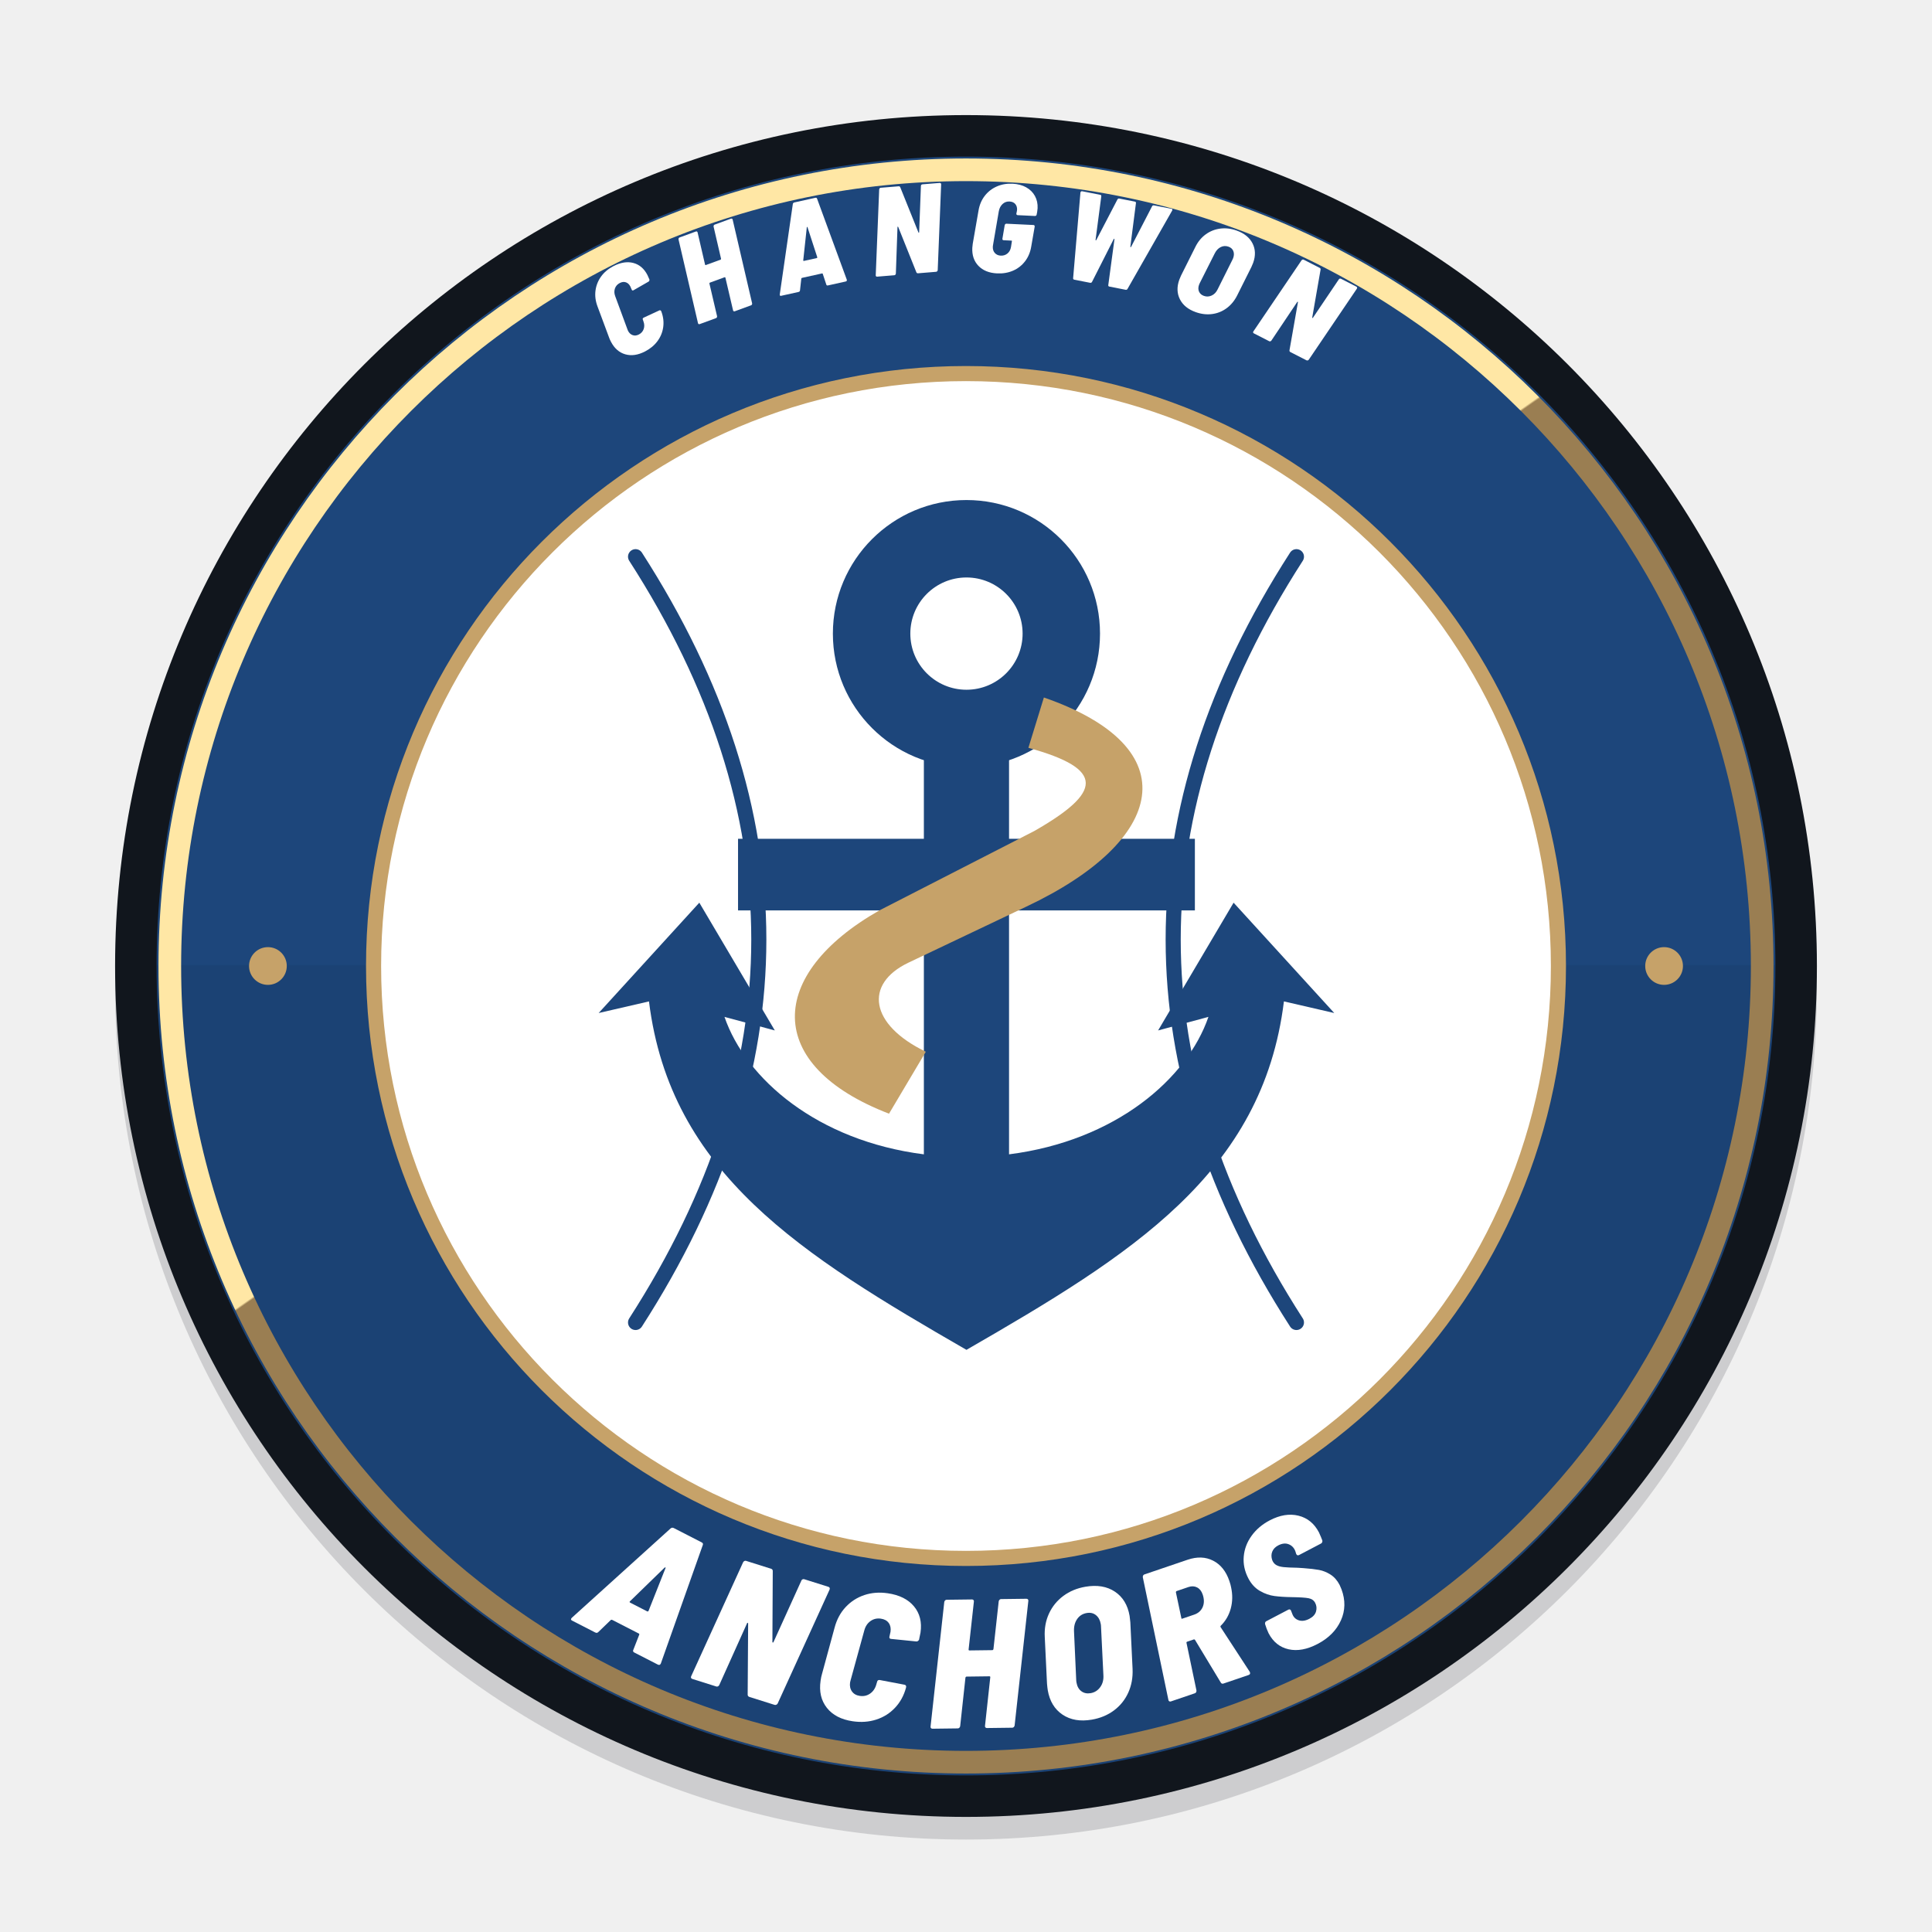
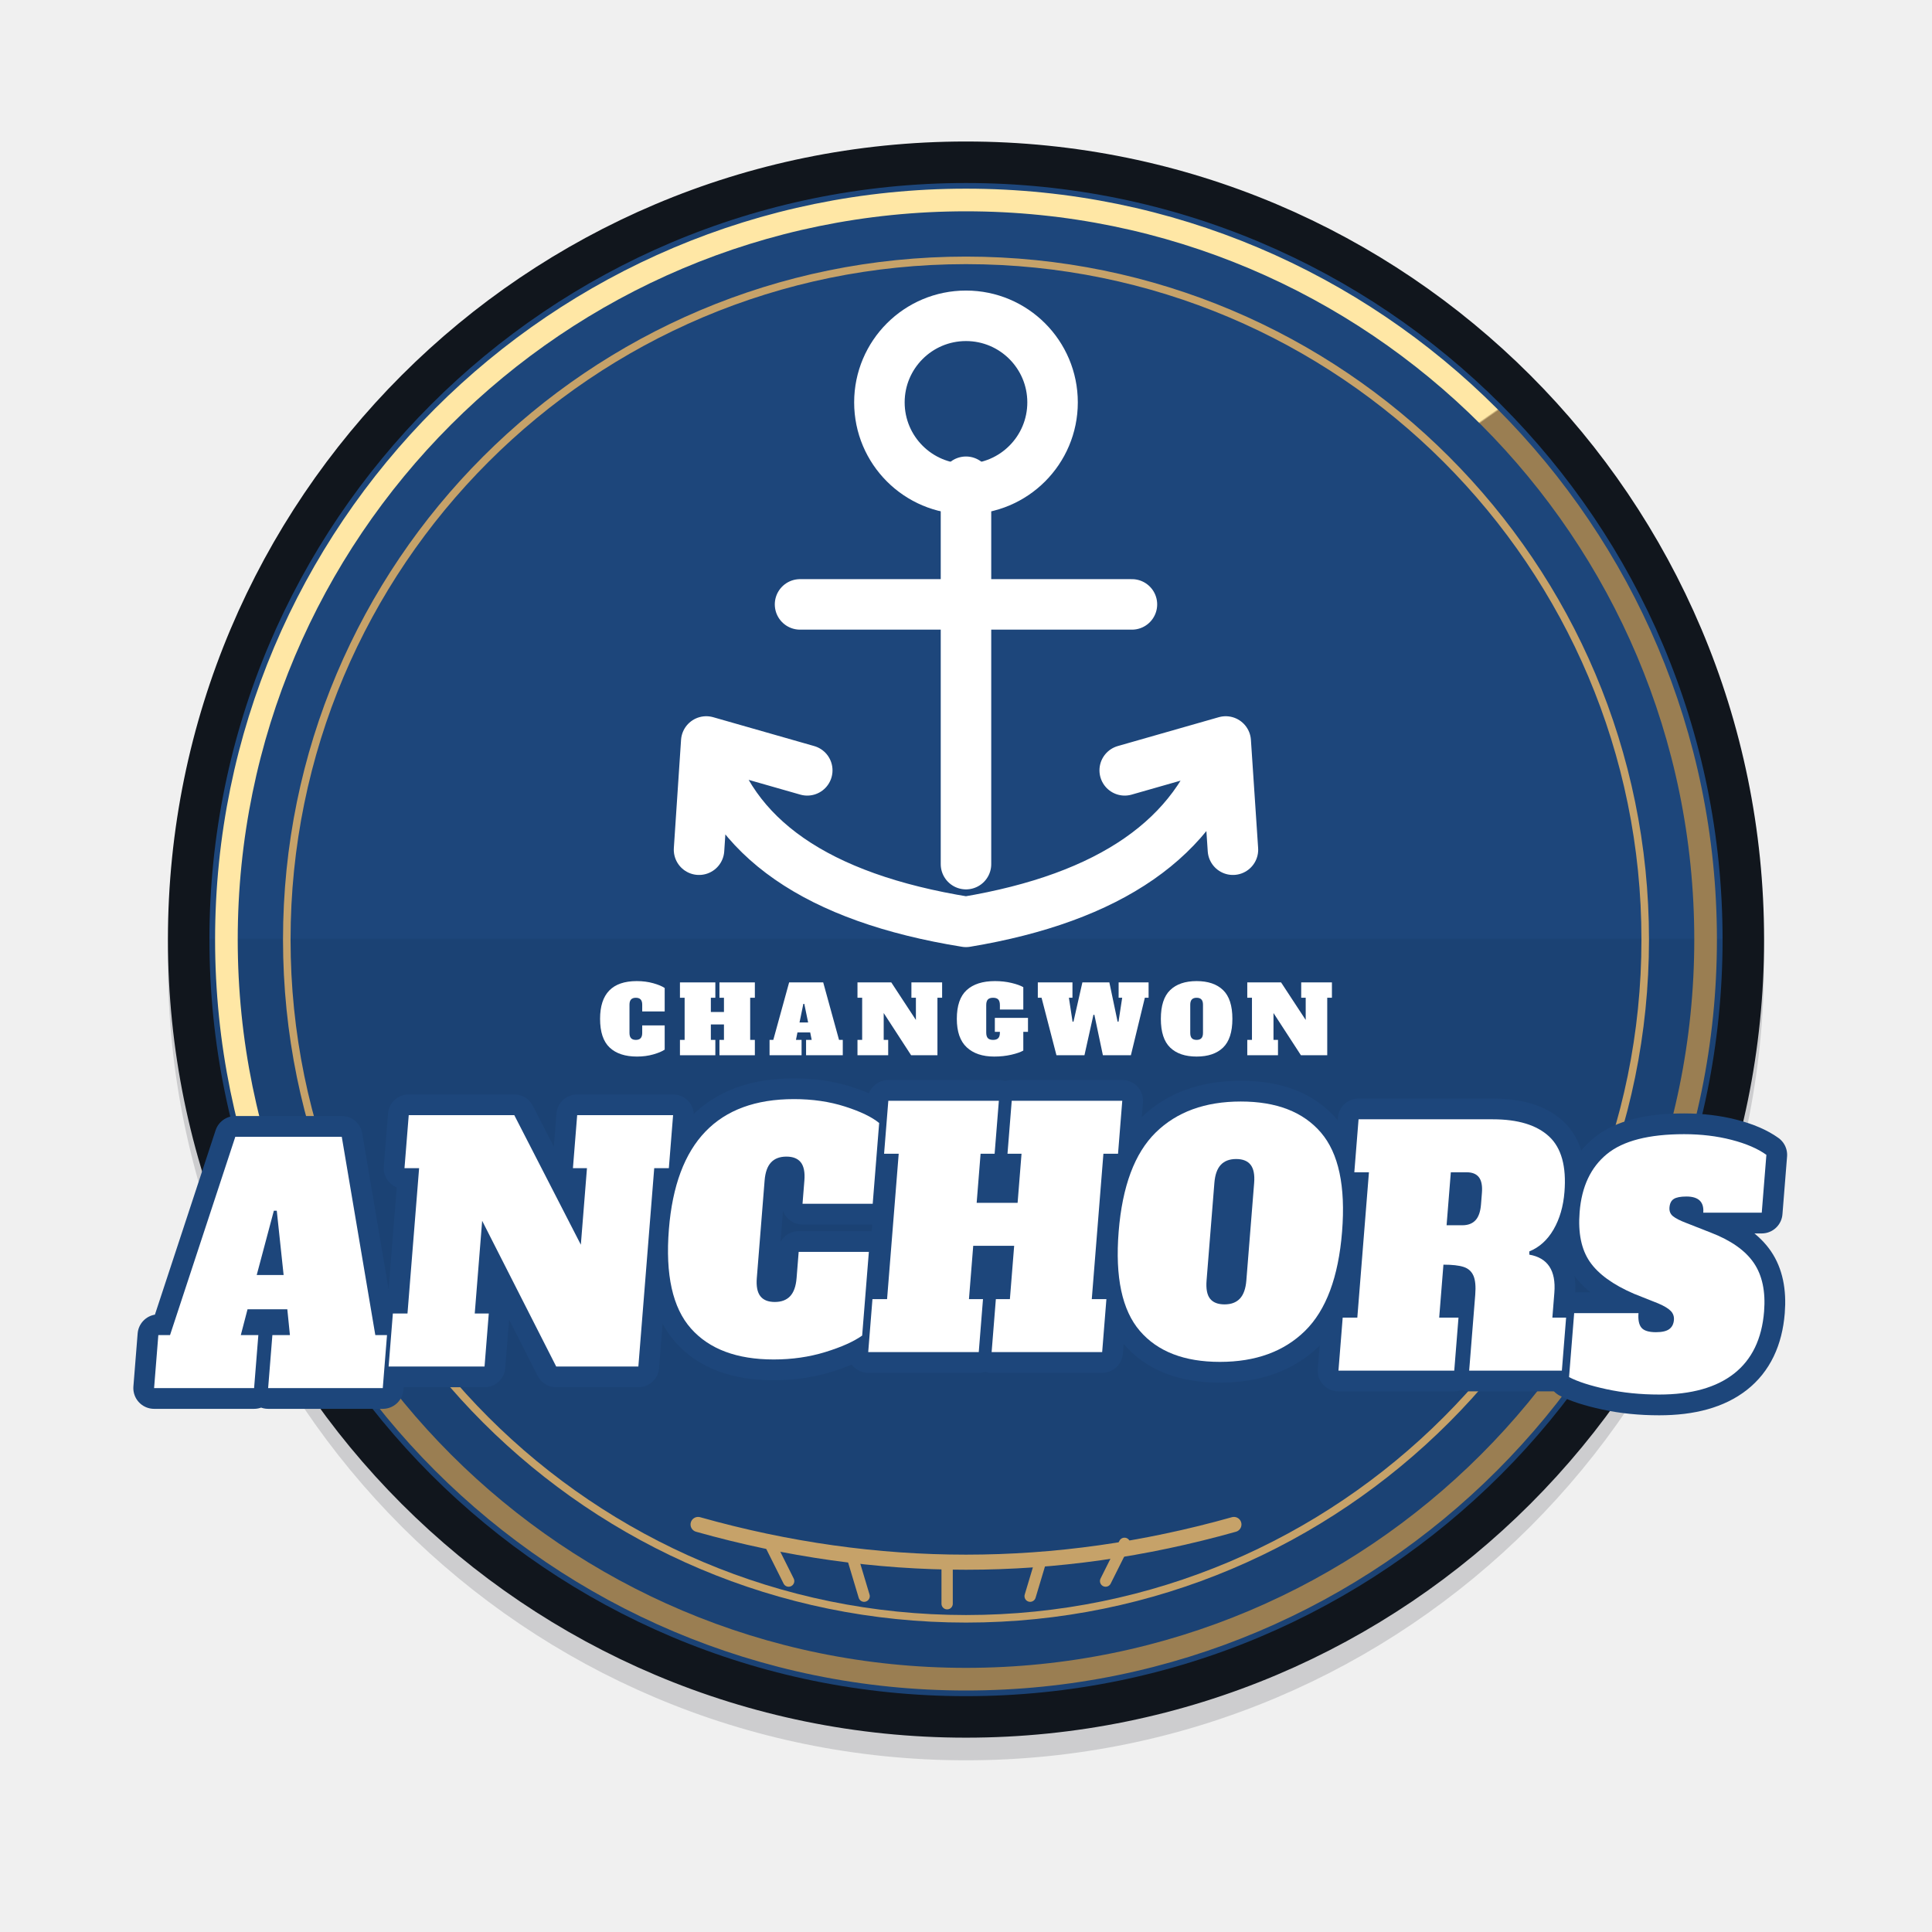
- <svg xmlns="http://www.w3.org/2000/svg" width="512" height="512" viewBox="0 0 512 512" role="img" aria-label="changwon_anchors primary" data-derived-from-flat="true" data-shadow-offset-y="6" data-shadow-blur="0">
+ <svg xmlns="http://www.w3.org/2000/svg" width="512" height="512" viewBox="0 0 512 512" role="img" aria-label="changwon_anchors cap-locked primary" data-derived-from-flat="true" data-shadow-offset-y="6" data-shadow-blur="0">
  <defs>
    <linearGradient id="rim-step" x1="0%" y1="0%" x2="70%" y2="100%" data-tones="2">
      <stop offset="0%" stop-color="#FFE7A5" />
      <stop offset="49.9%" stop-color="#FFE7A5" />
      <stop offset="50%" stop-color="#9A7E52" />
      <stop offset="100%" stop-color="#9A7E52" />
    </linearGradient>
    <linearGradient id="field-step" x1="0%" y1="0%" x2="0%" y2="100%" data-tones="2">
      <stop offset="0%" stop-color="#1D467B" />
      <stop offset="49.9%" stop-color="#1D467B" />
      <stop offset="50%" stop-color="#1B4274" />
      <stop offset="100%" stop-color="#1B4274" />
    </linearGradient>
  </defs>
  <g id="short-shadow" transform="translate(0 6)" opacity=".16">
-     <circle cx="256" cy="256" r="220" fill="#11161D" stroke="#11161D" stroke-width="11" />
+     <circle cx="256" cy="249" r="206" fill="#11161D" stroke="#11161D" stroke-width="11" />
  </g>
  <g id="identity-geometry">
-     <circle cx="256" cy="256" r="220" fill="url(#field-step)" stroke="#11161D" stroke-width="11" id="club-border" />
-     <circle cx="256" cy="256" r="211" fill="none" stroke="url(#rim-step)" stroke-width="6" id="rim-metal" data-bevel-levels="1" />
-     <circle cx="256" cy="256" r="157" fill="#FFFFFF" stroke="#C6A269" stroke-width="4" id="club-field" />
-     <path d="M168.43 147.53 Q233.76 249 168.43 350.47 M343.57 147.53 Q278.24 249 343.57 350.47" fill="none" stroke="#1D467B" stroke-width="4" stroke-linecap="round" stroke-linejoin="round" />
-     <g id="club-symbol" data-compact="false" transform="translate(124.793 115.587) scale(0.513)">
-       <path d="M234 145 H278 V208 H374 V245 H278 V371 C333 364 370 332 381 300 L355 307 L394 241 L446 298 L420 292 C409 381 341 423 256 472 C171 423 103 381 92 292 L66 298 L118 241 L157 307 L131 300 C142 332 179 364 234 371 V245 H138 V208 H234 Z" fill="#1D467B" fill-rule="evenodd" />
-       <path d="M256 33 A69 69 0 1 1 255.99 171 A69 69 0 1 1 256 33 Z M256 73 A29 29 0 1 0 256.01 131 A29 29 0 1 0 256 73 Z" fill="#1D467B" fill-rule="evenodd" />
-       <path d="M296 135 C371 161 359 209 287 243 L226 272 C203 283 206 304 235 318 L216 350 C151 325 153 278 211 245 L291 204 C326 184 328 172 288 161 Z" fill="#C6A269" fill-rule="evenodd" />
-     </g>
-     <g id="city" data-wordmark-run="CHANGWON" data-font="Barlow Semi Condensed ExtraBold Italic" data-shaped="HarfBuzz kern on">
-       <g data-letter="C" transform="translate(171.411 92.597) rotate(-27.369)">
-         <path d="M-7.504 -6.184Q-7.504 -6.953 -7.437 -7.354L-6.368 -16.111Q-6.1 -18.384 -4.914 -20.089Q-3.727 -21.794 -1.872 -22.73Q-0.017 -23.666 2.29 -23.666Q5.499 -23.666 7.354 -21.994Q9.209 -20.323 9.209 -17.448Q9.209 -17.114 9.142 -16.312V-16.178Q9.109 -16.011 8.975 -15.877Q8.841 -15.744 8.674 -15.744L4.061 -15.543Q3.694 -15.543 3.727 -15.911L3.76 -16.379Q3.794 -16.546 3.794 -16.813Q3.794 -17.783 3.242 -18.351Q2.691 -18.919 1.721 -18.919Q0.652 -18.919 -0.084 -18.217Q-0.819 -17.515 -0.953 -16.379L-2.123 -7.019L-2.156 -6.652Q-2.156 -5.682 -1.588 -5.081Q-1.019 -4.479 -0.05 -4.479Q1.019 -4.479 1.755 -5.181Q2.49 -5.883 2.624 -7.019L2.691 -7.487Q2.724 -7.855 3.125 -7.855L7.705 -7.655Q7.872 -7.655 7.972 -7.521Q8.072 -7.387 8.039 -7.22V-7.153Q7.772 -4.947 6.585 -3.259Q5.398 -1.571 3.526 -0.652Q1.655 0.267 -0.652 0.267Q-3.827 0.267 -5.666 -1.471Q-7.504 -3.209 -7.504 -6.184Z" fill="#FFFFFF" />
-       </g>
-       <g data-letter="H" transform="translate(192.801 83.194) rotate(-20.089)">
-         <path d="M4.914 -23.398H9.526Q9.694 -23.398 9.794 -23.281Q9.894 -23.164 9.861 -22.997L7.086 -0.401Q7.053 -0.234 6.936 -0.117Q6.819 0 6.652 0H2.039Q1.872 0 1.772 -0.117Q1.671 -0.234 1.705 -0.401L2.774 -9.226Q2.774 -9.393 2.641 -9.393H-1.538Q-1.671 -9.393 -1.738 -9.226L-2.808 -0.401Q-2.841 -0.234 -2.958 -0.117Q-3.075 0 -3.242 0H-7.855Q-8.022 0 -8.123 -0.117Q-8.223 -0.234 -8.189 -0.401L-5.415 -22.997Q-5.382 -23.164 -5.265 -23.281Q-5.148 -23.398 -4.981 -23.398H-0.368Q-0.201 -23.398 -0.1 -23.281Q0 -23.164 -0.033 -22.997L-1.103 -14.306Q-1.103 -14.139 -0.969 -14.139H3.209Q3.343 -14.139 3.409 -14.306L4.479 -22.997Q4.513 -23.164 4.63 -23.281Q4.747 -23.398 4.914 -23.398Z" fill="#FFFFFF" />
-       </g>
-       <g data-letter="A" transform="translate(216.189 76.358) rotate(-12.496)">
-         <path d="M2.925 -0.368 2.624 -3.309Q2.591 -3.443 2.49 -3.443H-2.992Q-3.092 -3.443 -3.192 -3.309L-4.195 -0.368Q-4.295 0 -4.663 0H-9.409Q-9.811 0 -9.677 -0.435L-1.12 -23.064Q-0.986 -23.398 -0.618 -23.398H5.064Q5.432 -23.398 5.465 -23.064L8.507 -0.435V-0.368Q8.507 0 8.106 0H3.292Q2.925 0 2.925 -0.368ZM-1.487 -7.721H1.955Q2.156 -7.721 2.156 -7.922L1.354 -16.212Q1.354 -16.345 1.287 -16.345Q1.22 -16.345 1.153 -16.212L-1.655 -7.889Q-1.688 -7.721 -1.487 -7.721Z" fill="#FFFFFF" />
-       </g>
-       <g data-letter="N" transform="translate(240.908 72.62) rotate(-4.705)">
-         <path d="M5.482 -23.398H10.061Q10.429 -23.398 10.429 -22.997L7.655 -0.401Q7.621 -0.234 7.487 -0.117Q7.354 0 7.187 0H2.407Q2.072 0 1.972 -0.301L-1.838 -12.669Q-1.905 -12.769 -1.972 -12.752Q-2.039 -12.735 -2.039 -12.602L-3.476 -0.401Q-3.51 -0.234 -3.627 -0.117Q-3.744 0 -3.911 0H-8.49Q-8.657 0 -8.758 -0.117Q-8.858 -0.234 -8.825 -0.401L-6.05 -22.997Q-6.017 -23.164 -5.9 -23.281Q-5.783 -23.398 -5.616 -23.398H-0.836Q-0.535 -23.398 -0.435 -23.097L3.376 -10.797Q3.409 -10.696 3.476 -10.696Q3.543 -10.696 3.577 -10.83L5.047 -22.997Q5.047 -23.164 5.181 -23.281Q5.315 -23.398 5.482 -23.398Z" fill="#FFFFFF" />
-       </g>
-       <g data-letter="G" transform="translate(264.804 72.211) rotate(2.743)">
-         <path d="M-7.437 -6.184Q-7.437 -6.552 -7.37 -7.287L-6.267 -16.111Q-6 -18.384 -4.813 -20.089Q-3.627 -21.794 -1.755 -22.73Q0.117 -23.666 2.39 -23.666Q4.496 -23.666 6.067 -22.88Q7.638 -22.095 8.49 -20.691Q9.343 -19.287 9.343 -17.482Q9.343 -17.181 9.276 -16.513L9.175 -15.811Q9.175 -15.643 9.042 -15.526Q8.908 -15.409 8.741 -15.409H4.162Q3.994 -15.409 3.877 -15.526Q3.76 -15.643 3.794 -15.811L3.894 -16.446L3.928 -16.813Q3.928 -17.749 3.376 -18.334Q2.825 -18.919 1.822 -18.919Q0.752 -18.919 0.017 -18.167Q-0.719 -17.415 -0.886 -16.212L-1.989 -7.187Q-2.022 -7.053 -2.022 -6.752Q-2.022 -5.716 -1.404 -5.097Q-0.786 -4.479 0.184 -4.479Q1.22 -4.479 1.939 -5.131Q2.657 -5.783 2.791 -6.886L2.958 -8.423Q3.025 -8.591 2.825 -8.591H0.752Q0.585 -8.591 0.485 -8.708Q0.384 -8.825 0.418 -8.992L0.852 -12.602Q0.886 -12.769 1.003 -12.886Q1.12 -13.003 1.287 -13.003H8.44Q8.808 -13.003 8.808 -12.602L8.139 -7.22Q7.872 -4.981 6.685 -3.276Q5.499 -1.571 3.627 -0.652Q1.755 0.267 -0.552 0.267Q-3.727 0.267 -5.582 -1.487Q-7.437 -3.242 -7.437 -6.184Z" fill="#FFFFFF" />
-       </g>
-       <g data-letter="W" transform="translate(291.476 75.452) rotate(11.116)">
-         <path d="M-7.287 -0.334 -9.76 -22.964Q-9.76 -23.398 -9.326 -23.398H-4.513Q-4.145 -23.398 -4.145 -23.031L-3.409 -11.432Q-3.409 -11.331 -3.326 -11.331Q-3.242 -11.331 -3.209 -11.432L0.201 -23.031Q0.301 -23.398 0.669 -23.398H4.847Q5.214 -23.398 5.214 -23.031L5.983 -11.432Q6.017 -11.331 6.084 -11.331Q6.15 -11.331 6.184 -11.432L9.56 -23.031Q9.66 -23.398 10.028 -23.398H14.708Q15.142 -23.398 15.008 -22.964L7.421 -0.368Q7.32 0 6.953 0H2.574Q2.206 0 2.206 -0.368L1.471 -12.568Q1.437 -12.669 1.37 -12.669Q1.304 -12.669 1.27 -12.568L-2.173 -0.368Q-2.273 0 -2.641 0H-6.886Q-7.253 0 -7.287 -0.334Z" fill="#FFFFFF" />
-       </g>
-       <g data-letter="O" transform="translate(317.642 82.633) rotate(19.573)">
-         <path d="M-7.671 -6.284Q-7.671 -6.685 -7.604 -7.487L-6.568 -15.911Q-6.301 -18.217 -5.097 -19.972Q-3.894 -21.727 -1.989 -22.696Q-0.084 -23.666 2.256 -23.666Q5.499 -23.666 7.387 -21.877Q9.276 -20.089 9.276 -17.081Q9.276 -16.713 9.209 -15.911L8.173 -7.487Q7.872 -5.148 6.669 -3.376Q5.465 -1.604 3.56 -0.635Q1.655 0.334 -0.685 0.334Q-3.894 0.334 -5.783 -1.471Q-7.671 -3.276 -7.671 -6.284ZM2.758 -7.287 3.827 -16.045Q3.861 -16.212 3.861 -16.513Q3.861 -17.582 3.276 -18.251Q2.691 -18.919 1.688 -18.919Q0.552 -18.919 -0.217 -18.134Q-0.986 -17.348 -1.153 -16.045L-2.256 -7.287Q-2.29 -7.12 -2.29 -6.786Q-2.29 -5.716 -1.688 -5.081Q-1.086 -4.446 -0.084 -4.446Q1.019 -4.446 1.822 -5.231Q2.624 -6.017 2.758 -7.287Z" fill="#FFFFFF" />
-       </g>
-       <g data-letter="N" transform="translate(339.832 92.207) rotate(27.104)">
-         <path d="M5.482 -23.398H10.061Q10.429 -23.398 10.429 -22.997L7.655 -0.401Q7.621 -0.234 7.487 -0.117Q7.354 0 7.187 0H2.407Q2.072 0 1.972 -0.301L-1.838 -12.669Q-1.905 -12.769 -1.972 -12.752Q-2.039 -12.735 -2.039 -12.602L-3.476 -0.401Q-3.51 -0.234 -3.627 -0.117Q-3.744 0 -3.911 0H-8.49Q-8.657 0 -8.758 -0.117Q-8.858 -0.234 -8.825 -0.401L-6.05 -22.997Q-6.017 -23.164 -5.9 -23.281Q-5.783 -23.398 -5.616 -23.398H-0.836Q-0.535 -23.398 -0.435 -23.097L3.376 -10.797Q3.409 -10.696 3.476 -10.696Q3.543 -10.696 3.577 -10.83L5.047 -22.997Q5.047 -23.164 5.181 -23.281Q5.315 -23.398 5.482 -23.398Z" fill="#FFFFFF" />
+     <circle cx="256" cy="249" r="206" fill="url(#field-step)" stroke="#11161D" stroke-width="11" id="club-border" />
+     <circle cx="256" cy="249" r="196" fill="none" stroke="url(#rim-step)" stroke-width="6" id="rim-metal" data-bevel-levels="1" />
+     <circle cx="256" cy="249" r="180" fill="none" stroke="#C6A269" stroke-width="2" />
+     <g id="club-symbol" transform="translate(160.396 70.308) scale(1.912)">
+       <g id="native-cap-symbol" data-native-sha256="f338d168588edada97dc12ee3dfe8b5e75aa395c864dea6583c64faee48fb0cf">
+         <circle cx="50" cy="19" r="12" fill="none" stroke="#FFFFFF" stroke-width="7" />
+         <path d="M50 30 V83 M27 47 H73 M14 66 Q19 86 50 91 Q80 86 86 66 M14 66 L13 81 M14 66 L28 70 M86 66 L87 81 M86 66 L72 70" fill="none" stroke="#FFFFFF" stroke-width="7" stroke-linejoin="round" stroke-linecap="round" />
      </g>
    </g>
-     <g id="nickname" data-wordmark-run="ANCHORS" data-font="Barlow Semi Condensed ExtraBold Italic" data-shaped="HarfBuzz kern on">
-       <g data-letter="A" transform="translate(163.806 435.734) rotate(27.155)">
-         <path d="M4.265 -0.536 3.827 -4.826Q3.778 -5.021 3.632 -5.021H-4.363Q-4.509 -5.021 -4.655 -4.826L-6.118 -0.536Q-6.264 0 -6.8 0H-13.722Q-14.307 0 -14.112 -0.634L-1.633 -33.635Q-1.438 -34.123 -0.902 -34.123H7.385Q7.921 -34.123 7.97 -33.635L12.406 -0.634V-0.536Q12.406 0 11.821 0H4.802Q4.265 0 4.265 -0.536ZM-2.169 -11.26H2.852Q3.144 -11.26 3.144 -11.553L1.974 -23.642Q1.974 -23.837 1.877 -23.837Q1.779 -23.837 1.682 -23.642L-2.413 -11.504Q-2.462 -11.26 -2.169 -11.26Z" fill="#FFFFFF" />
-       </g>
-       <g data-letter="N" transform="translate(195.266 448.653) rotate(17.498)">
-         <path d="M7.994 -34.123H14.673Q15.209 -34.123 15.209 -33.538L11.163 -0.585Q11.114 -0.341 10.919 -0.171Q10.724 0 10.481 0H3.51Q3.022 0 2.876 -0.439L-2.681 -18.475Q-2.779 -18.621 -2.876 -18.597Q-2.974 -18.572 -2.974 -18.377L-5.07 -0.585Q-5.118 -0.341 -5.289 -0.171Q-5.46 0 -5.703 0H-12.382Q-12.625 0 -12.772 -0.171Q-12.918 -0.341 -12.869 -0.585L-8.823 -33.538Q-8.774 -33.781 -8.604 -33.952Q-8.433 -34.123 -8.189 -34.123H-1.219Q-0.78 -34.123 -0.634 -33.684L4.923 -15.745Q4.972 -15.599 5.07 -15.599Q5.167 -15.599 5.216 -15.794L7.361 -33.538Q7.361 -33.781 7.556 -33.952Q7.751 -34.123 7.994 -34.123Z" fill="#FFFFFF" />
-       </g>
-       <g data-letter="C" transform="translate(226.999 455.907) rotate(8.254)">
-         <path d="M-10.944 -9.018Q-10.944 -10.139 -10.846 -10.724L-9.286 -23.496Q-8.896 -26.811 -7.166 -29.297Q-5.435 -31.783 -2.73 -33.148Q-0.024 -34.513 3.339 -34.513Q8.019 -34.513 10.724 -32.075Q13.43 -29.638 13.43 -25.446Q13.43 -24.958 13.332 -23.788V-23.593Q13.283 -23.35 13.088 -23.155Q12.893 -22.96 12.65 -22.96L5.923 -22.667Q5.386 -22.667 5.435 -23.203L5.484 -23.886Q5.533 -24.13 5.533 -24.519Q5.533 -25.933 4.728 -26.762Q3.924 -27.591 2.51 -27.591Q0.951 -27.591 -0.122 -26.567Q-1.194 -25.543 -1.389 -23.886L-3.095 -10.237L-3.144 -9.701Q-3.144 -8.287 -2.315 -7.409Q-1.487 -6.532 -0.073 -6.532Q1.487 -6.532 2.559 -7.556Q3.632 -8.579 3.827 -10.237L3.924 -10.919Q3.973 -11.455 4.558 -11.455L11.236 -11.163Q11.48 -11.163 11.626 -10.968Q11.772 -10.773 11.724 -10.529V-10.432Q11.334 -7.214 9.603 -4.753Q7.873 -2.291 5.143 -0.951Q2.413 0.39 -0.951 0.39Q-5.581 0.39 -8.263 -2.145Q-10.944 -4.68 -10.944 -9.018Z" fill="#FFFFFF" />
-       </g>
-       <g data-letter="H" transform="translate(258.535 457.984) rotate(-0.719)">
-         <path d="M7.19 -34.123H13.917Q14.161 -34.123 14.307 -33.952Q14.453 -33.781 14.405 -33.538L10.359 -0.585Q10.31 -0.341 10.139 -0.171Q9.969 0 9.725 0H2.998Q2.754 0 2.608 -0.171Q2.462 -0.341 2.51 -0.585L4.07 -13.454Q4.07 -13.698 3.875 -13.698H-2.218Q-2.413 -13.698 -2.51 -13.454L-4.07 -0.585Q-4.119 -0.341 -4.29 -0.171Q-4.46 0 -4.704 0H-11.431Q-11.675 0 -11.821 -0.171Q-11.967 -0.341 -11.919 -0.585L-7.873 -33.538Q-7.824 -33.781 -7.653 -33.952Q-7.483 -34.123 -7.239 -34.123H-0.512Q-0.268 -34.123 -0.122 -33.952Q0.024 -33.781 -0.024 -33.538L-1.584 -20.864Q-1.584 -20.62 -1.389 -20.62H4.704Q4.899 -20.62 4.997 -20.864L6.556 -33.538Q6.605 -33.781 6.776 -33.952Q6.946 -34.123 7.19 -34.123Z" fill="#FFFFFF" />
-       </g>
-       <g data-letter="O" transform="translate(290.249 455.075) rotate(-9.762)">
-         <path d="M-11.187 -9.164Q-11.187 -9.749 -11.09 -10.919L-9.579 -23.203Q-9.189 -26.567 -7.434 -29.126Q-5.679 -31.685 -2.9 -33.099Q-0.122 -34.513 3.29 -34.513Q8.019 -34.513 10.773 -31.905Q13.527 -29.297 13.527 -24.909Q13.527 -24.373 13.43 -23.203L11.919 -10.919Q11.48 -7.507 9.725 -4.923Q7.97 -2.34 5.192 -0.926Q2.413 0.487 -0.999 0.487Q-5.679 0.487 -8.433 -2.145Q-11.187 -4.777 -11.187 -9.164ZM4.022 -10.627 5.581 -23.398Q5.63 -23.642 5.63 -24.081Q5.63 -25.641 4.777 -26.616Q3.924 -27.591 2.462 -27.591Q0.804 -27.591 -0.317 -26.445Q-1.438 -25.299 -1.682 -23.398L-3.29 -10.627Q-3.339 -10.383 -3.339 -9.896Q-3.339 -8.336 -2.462 -7.409Q-1.584 -6.483 -0.122 -6.483Q1.487 -6.483 2.657 -7.629Q3.827 -8.774 4.022 -10.627Z" fill="#FFFFFF" />
-       </g>
-       <g data-letter="R" transform="translate(321.042 447.242) rotate(-18.783)">
-         <path d="M2.779 -0.487 -0.049 -13.405Q-0.146 -13.6 -0.292 -13.6H-2.194Q-2.291 -13.6 -2.364 -13.527Q-2.437 -13.454 -2.437 -13.357L-3.997 -0.585Q-4.046 -0.341 -4.217 -0.171Q-4.387 0 -4.631 0H-11.358Q-11.602 0 -11.748 -0.171Q-11.894 -0.341 -11.845 -0.585L-7.799 -33.538Q-7.751 -33.781 -7.58 -33.952Q-7.409 -34.123 -7.166 -34.123H4.923Q8.921 -34.123 11.26 -31.71Q13.6 -29.297 13.6 -25.251Q13.6 -24.13 13.503 -23.545Q13.162 -20.522 11.602 -18.207Q10.042 -15.891 7.604 -14.721Q7.458 -14.673 7.458 -14.429L10.968 -0.682V-0.536Q10.968 0 10.383 0H3.364Q2.876 0 2.779 -0.487ZM-0.78 -26.957 -1.609 -20.035Q-1.706 -19.791 -1.414 -19.791H1.901Q3.607 -19.791 4.68 -20.961Q5.752 -22.131 5.752 -24.13Q5.752 -25.543 4.948 -26.372Q4.143 -27.201 2.827 -27.201H-0.487Q-0.682 -27.201 -0.78 -26.957Z" fill="#FFFFFF" />
-       </g>
-       <g data-letter="S" transform="translate(349.752 434.926) rotate(-27.653)">
-         <path d="M-11.041 -8.141Q-11.041 -8.531 -10.944 -9.408L-10.749 -10.675Q-10.7 -10.919 -10.529 -11.09Q-10.359 -11.26 -10.115 -11.26H-3.485Q-3.242 -11.26 -3.095 -11.09Q-2.949 -10.919 -2.998 -10.675L-3.095 -9.798Q-3.29 -8.433 -2.364 -7.483Q-1.438 -6.532 0.317 -6.532Q1.925 -6.532 2.779 -7.434Q3.632 -8.336 3.632 -9.554Q3.632 -10.675 2.657 -11.455Q1.682 -12.235 -1.097 -13.747Q-3.437 -15.014 -5.07 -16.159Q-6.703 -17.305 -7.873 -19.157Q-9.042 -21.01 -9.042 -23.496Q-9.042 -26.713 -7.434 -29.224Q-5.825 -31.734 -3.047 -33.123Q-0.268 -34.513 3.095 -34.513Q7.678 -34.513 10.432 -32.075Q13.186 -29.638 13.186 -25.641Q13.186 -25.251 13.088 -24.276L12.991 -23.35Q12.942 -23.106 12.747 -22.935Q12.552 -22.765 12.308 -22.765H5.728Q5.192 -22.765 5.192 -23.35L5.338 -24.178Q5.484 -25.592 4.607 -26.591Q3.729 -27.591 2.023 -27.591Q0.707 -27.591 -0.146 -26.859Q-0.999 -26.128 -1.194 -24.861Q-1.292 -23.935 -0.853 -23.228Q-0.414 -22.521 0.609 -21.838Q1.633 -21.156 3.778 -19.986L5.143 -19.157Q7.336 -17.792 8.579 -16.818Q9.822 -15.843 10.7 -14.331Q11.577 -12.82 11.577 -10.773Q11.577 -10.383 11.48 -9.506Q10.895 -4.923 7.507 -2.267Q4.119 0.39 -0.853 0.39Q-5.581 0.39 -8.311 -1.925Q-11.041 -4.241 -11.041 -8.141Z" fill="#FFFFFF" />
+     <g id="city" data-wordmark-run="CHANGWON" data-font="Alfa Slab One Regular" data-shaped="HarfBuzz kern on">
+       <g data-type-layer="face">
+         <path d="M159.027 270Q159.027 260 168.754 260Q171.112 260 173.134 260.571Q175.156 261.141 176.149 261.836V268.04H170.194V266.253Q170.194 265.31 169.772 264.864Q169.35 264.417 168.506 264.417Q167.663 264.417 167.241 264.864Q166.819 265.31 166.819 266.253V273.747Q166.819 274.69 167.241 275.136Q167.663 275.583 168.506 275.583Q169.35 275.583 169.772 275.136Q170.194 274.69 170.194 273.747V271.737H176.149V278.164Q175.132 278.859 173.134 279.429Q171.136 280 168.804 280Q164.114 280 161.571 277.618Q159.027 275.236 159.027 270Z" fill="#FFFFFF" data-letter="C" />
+         <path d="M200.045 264.417H198.804V275.583H200.045V279.653H190.665V275.583H191.856V271.489H188.382V275.583H189.573V279.653H180.194V275.583H181.434V264.417H180.194V260.347H189.573V264.417H188.382V268.189H191.856V264.417H190.665V260.347H200.045Z" fill="#FFFFFF" data-letter="H" />
+         <path d="M222.352 275.583H223.345V279.653H213.618V275.583H215.107L214.71 273.598H211.335L210.938 275.583H212.427V279.653H203.94V275.583H204.933L209.127 260.347H218.159ZM211.881 270.968H214.164L213.146 266.03H212.898Z" fill="#FFFFFF" data-letter="A" />
+         <path d="M241.533 260.347H249.672V264.417H248.432V279.653H241.459L234.189 268.462V275.583H235.38V279.653H227.241V275.583H228.481V264.417H227.241V260.347H236.199L242.725 270.298V264.417H241.533Z" fill="#FFFFFF" data-letter="N" />
+         <path d="M272.427 273.449H271.186V278.412Q270.094 279.032 267.998 279.516Q265.901 280 263.469 280Q258.829 280 256.199 277.556Q253.568 275.112 253.568 270Q253.568 264.764 256.186 262.382Q258.804 260 263.667 260Q266.025 260 268.084 260.496Q270.144 260.993 271.186 261.613V267.543H264.983V266.377Q264.983 265.335 264.548 264.876Q264.114 264.417 263.171 264.417Q262.228 264.417 261.794 264.876Q261.36 265.335 261.36 266.377V273.623Q261.36 274.665 261.794 275.124Q262.228 275.583 263.171 275.583Q264.114 275.583 264.548 275.124Q264.983 274.665 264.983 273.623V273.449H263.643V269.752H272.427Z" fill="#FFFFFF" data-letter="G" />
+         <path d="M296.447 260.347H304.387V264.417H303.395L299.697 279.653H292.278L290.02 268.933H289.772L287.39 279.653H279.97L276.025 264.417H275.032V260.347H284.213V264.417H283.27L284.238 270.744H284.486L286.844 260.347H293.99L296.174 270.744H296.422L297.39 264.417H296.447Z" fill="#FFFFFF" data-letter="W" />
+         <path d="M307.638 270Q307.638 264.764 310.107 262.382Q312.576 260 317.117 260Q321.658 260 324.127 262.382Q326.596 264.764 326.596 270Q326.596 275.236 324.127 277.618Q321.658 280 317.117 280Q312.576 280 310.107 277.618Q307.638 275.236 307.638 270ZM318.804 273.747V266.253Q318.804 265.31 318.382 264.864Q317.96 264.417 317.117 264.417Q316.273 264.417 315.851 264.864Q315.429 265.31 315.429 266.253V273.747Q315.429 274.715 315.851 275.149Q316.273 275.583 317.117 275.583Q317.96 275.583 318.382 275.136Q318.804 274.69 318.804 273.747Z" fill="#FFFFFF" data-letter="O" />
+         <path d="M344.834 260.347H352.973V264.417H351.732V279.653H344.759L337.489 268.462V275.583H338.68V279.653H330.541V275.583H331.782V264.417H330.541V260.347H339.499L346.025 270.298V264.417H344.834Z" fill="#FFFFFF" data-letter="N" />
      </g>
    </g>
-     <circle cx="71" cy="256" r="5" fill="#C6A269" />
-     <circle cx="441" cy="256" r="5" fill="#C6A269" />
+     <g id="nickname" data-wordmark-run="ANCHORS" data-font="Alfa Slab One Regular" data-shaped="HarfBuzz kern on">
+       <g data-type-layer="outline">
+         <path d="M99.463 353.819H102.563L101.439 367.858H71.06L72.183 353.819H76.833L76.141 346.97H65.601L63.814 353.819H68.463L67.34 367.858H40.836L41.959 353.819H45.059L62.361 301.255H90.571ZM68.032 337.896H75.162L73.348 320.86H72.573Z" fill="#1D467B" stroke="#1D467B" stroke-width="11" stroke-linecap="round" stroke-linejoin="round" />
+         <path d="M152.957 295.532H178.376L177.253 309.572H173.378L169.173 362.135H147.396L127.778 323.526L125.812 348.095H129.532L128.409 362.135H102.989L104.113 348.095H107.988L111.069 309.572H107.194L108.318 295.532H136.294L153.93 329.861L155.553 309.572H151.833Z" fill="#1D467B" stroke="#1D467B" stroke-width="11" stroke-linecap="round" stroke-linejoin="round" />
+         <path d="M177.262 325.774Q180.022 291.274 210.401 291.274Q217.763 291.274 223.922 293.243Q230.081 295.212 232.989 297.609L231.277 319.011H212.677L213.17 312.847Q213.43 309.594 212.236 308.053Q211.042 306.512 208.407 306.512Q205.772 306.512 204.331 308.053Q202.891 309.594 202.63 312.847L200.562 338.701Q200.302 341.954 201.496 343.495Q202.69 345.036 205.325 345.036Q207.96 345.036 209.401 343.495Q210.842 341.954 211.102 338.701L211.657 331.766H230.256L228.482 353.939Q225.113 356.336 218.717 358.305Q212.321 360.274 205.036 360.274Q190.389 360.274 183.103 352.055Q175.817 343.837 177.262 325.774Z" fill="#1D467B" stroke="#1D467B" stroke-width="11" stroke-linecap="round" stroke-linejoin="round" />
+         <path d="M296.29 305.756H292.415L289.333 344.279H293.208L292.085 358.319H262.791L263.914 344.279H267.634L268.764 330.154H257.914L256.784 344.279H260.504L259.381 358.319H230.086L231.21 344.279H235.085L238.166 305.756H234.291L235.415 291.716H264.709L263.586 305.756H259.866L258.825 318.768H269.675L270.716 305.756H266.996L268.119 291.716H297.413Z" fill="#1D467B" stroke="#1D467B" stroke-width="11" stroke-linecap="round" stroke-linejoin="round" />
+         <path d="M296.454 326.413Q297.899 308.35 306.268 300.131Q314.636 291.913 328.818 291.913Q343.001 291.913 350.054 300.131Q357.108 308.35 355.663 326.413Q354.218 344.476 345.849 352.695Q337.481 360.913 323.298 360.913Q309.116 360.913 302.063 352.695Q295.009 344.476 296.454 326.413ZM330.294 339.34 332.362 313.486Q332.623 310.233 331.428 308.692Q330.234 307.151 327.599 307.151Q324.964 307.151 323.524 308.692Q322.083 310.233 321.823 313.486L319.754 339.34Q319.487 342.679 320.685 344.177Q321.882 345.675 324.517 345.675Q327.152 345.675 328.593 344.134Q330.034 342.593 330.294 339.34Z" fill="#1D467B" stroke="#1D467B" stroke-width="11" stroke-linecap="round" stroke-linejoin="round" />
+         <path d="M355.827 349.188H359.702L362.783 310.665H358.909L360.032 296.625H395.603Q405.601 296.625 410.508 301.162Q415.414 305.7 414.599 315.887Q414.141 321.623 411.713 325.817Q409.285 330.012 405.28 331.639L405.289 332.495Q412.626 333.779 411.92 342.597L411.393 349.188H415.035L413.912 363.228H389.345L390.955 343.11Q391.222 339.772 390.467 338.059Q389.713 336.347 387.862 335.748Q386.012 335.149 382.524 335.149L381.401 349.188H386.516L385.393 363.228H354.703ZM387.545 324.705Q389.792 324.705 391.022 323.378Q392.252 322.051 392.478 319.226L392.724 316.144Q392.95 313.319 391.933 311.992Q390.915 310.665 388.668 310.665H384.483L383.36 324.705Z" fill="#1D467B" stroke="#1D467B" stroke-width="11" stroke-linecap="round" stroke-linejoin="round" />
+         <path d="M415.814 364.945 417.17 347.994H434.219Q434.007 350.648 434.996 351.847Q435.985 353.045 438.852 353.045Q441.255 353.045 442.366 352.232Q443.477 351.419 443.608 349.792Q443.717 348.422 442.788 347.438Q441.86 346.453 439.462 345.426L433.003 342.858Q424.688 339.262 421.32 334.383Q417.951 329.503 418.616 321.199Q419.424 311.097 425.851 305.832Q432.278 300.568 446.306 300.568Q453.048 300.568 458.857 302.066Q464.665 303.564 468.109 306.046L466.883 321.37H451.384Q451.726 317.09 446.921 317.09Q444.596 317.09 443.576 317.732Q442.556 318.374 442.426 320.001Q442.31 321.456 443.365 322.312Q444.42 323.168 446.902 324.11L453.439 326.678Q461.407 329.76 464.772 334.682Q468.137 339.605 467.5 347.566Q466.63 358.439 459.559 364.003Q452.488 369.568 439.701 369.568Q432.261 369.568 425.748 368.155Q419.235 366.742 415.814 364.945Z" fill="#1D467B" stroke="#1D467B" stroke-width="11" stroke-linecap="round" stroke-linejoin="round" />
+       </g>
+       <g data-type-layer="face">
+         <path d="M99.463 353.819H102.563L101.439 367.858H71.06L72.183 353.819H76.833L76.141 346.97H65.601L63.814 353.819H68.463L67.34 367.858H40.836L41.959 353.819H45.059L62.361 301.255H90.571ZM68.032 337.896H75.162L73.348 320.86H72.573Z" fill="#FFFFFF" data-letter="A" />
+         <path d="M152.957 295.532H178.376L177.253 309.572H173.378L169.173 362.135H147.396L127.778 323.526L125.812 348.095H129.532L128.409 362.135H102.989L104.113 348.095H107.988L111.069 309.572H107.194L108.318 295.532H136.294L153.93 329.861L155.553 309.572H151.833Z" fill="#FFFFFF" data-letter="N" />
+         <path d="M177.262 325.774Q180.022 291.274 210.401 291.274Q217.763 291.274 223.922 293.243Q230.081 295.212 232.989 297.609L231.277 319.011H212.677L213.17 312.847Q213.43 309.594 212.236 308.053Q211.042 306.512 208.407 306.512Q205.772 306.512 204.331 308.053Q202.891 309.594 202.63 312.847L200.562 338.701Q200.302 341.954 201.496 343.495Q202.69 345.036 205.325 345.036Q207.96 345.036 209.401 343.495Q210.842 341.954 211.102 338.701L211.657 331.766H230.256L228.482 353.939Q225.113 356.336 218.717 358.305Q212.321 360.274 205.036 360.274Q190.389 360.274 183.103 352.055Q175.817 343.837 177.262 325.774Z" fill="#FFFFFF" data-letter="C" />
+         <path d="M296.29 305.756H292.415L289.333 344.279H293.208L292.085 358.319H262.791L263.914 344.279H267.634L268.764 330.154H257.914L256.784 344.279H260.504L259.381 358.319H230.086L231.21 344.279H235.085L238.166 305.756H234.291L235.415 291.716H264.709L263.586 305.756H259.866L258.825 318.768H269.675L270.716 305.756H266.996L268.119 291.716H297.413Z" fill="#FFFFFF" data-letter="H" />
+         <path d="M296.454 326.413Q297.899 308.35 306.268 300.131Q314.636 291.913 328.818 291.913Q343.001 291.913 350.054 300.131Q357.108 308.35 355.663 326.413Q354.218 344.476 345.849 352.695Q337.481 360.913 323.298 360.913Q309.116 360.913 302.063 352.695Q295.009 344.476 296.454 326.413ZM330.294 339.34 332.362 313.486Q332.623 310.233 331.428 308.692Q330.234 307.151 327.599 307.151Q324.964 307.151 323.524 308.692Q322.083 310.233 321.823 313.486L319.754 339.34Q319.487 342.679 320.685 344.177Q321.882 345.675 324.517 345.675Q327.152 345.675 328.593 344.134Q330.034 342.593 330.294 339.34Z" fill="#FFFFFF" data-letter="O" />
+         <path d="M355.827 349.188H359.702L362.783 310.665H358.909L360.032 296.625H395.603Q405.601 296.625 410.508 301.162Q415.414 305.7 414.599 315.887Q414.141 321.623 411.713 325.817Q409.285 330.012 405.28 331.639L405.289 332.495Q412.626 333.779 411.92 342.597L411.393 349.188H415.035L413.912 363.228H389.345L390.955 343.11Q391.222 339.772 390.467 338.059Q389.713 336.347 387.862 335.748Q386.012 335.149 382.524 335.149L381.401 349.188H386.516L385.393 363.228H354.703ZM387.545 324.705Q389.792 324.705 391.022 323.378Q392.252 322.051 392.478 319.226L392.724 316.144Q392.95 313.319 391.933 311.992Q390.915 310.665 388.668 310.665H384.483L383.36 324.705Z" fill="#FFFFFF" data-letter="R" />
+         <path d="M415.814 364.945 417.17 347.994H434.219Q434.007 350.648 434.996 351.847Q435.985 353.045 438.852 353.045Q441.255 353.045 442.366 352.232Q443.477 351.419 443.608 349.792Q443.717 348.422 442.788 347.438Q441.86 346.453 439.462 345.426L433.003 342.858Q424.688 339.262 421.32 334.383Q417.951 329.503 418.616 321.199Q419.424 311.097 425.851 305.832Q432.278 300.568 446.306 300.568Q453.048 300.568 458.857 302.066Q464.665 303.564 468.109 306.046L466.883 321.37H451.384Q451.726 317.09 446.921 317.09Q444.596 317.09 443.576 317.732Q442.556 318.374 442.426 320.001Q442.31 321.456 443.365 322.312Q444.42 323.168 446.902 324.11L453.439 326.678Q461.407 329.76 464.772 334.682Q468.137 339.605 467.5 347.566Q466.63 358.439 459.559 364.003Q452.488 369.568 439.701 369.568Q432.261 369.568 425.748 368.155Q419.235 366.742 415.814 364.945Z" fill="#FFFFFF" data-letter="S" />
+       </g>
+     </g>
+     <path d="M185 404 Q256 424 327 404" fill="none" stroke="#C6A269" stroke-width="4" stroke-linecap="round" stroke-linejoin="round" />
+     <path d="M204 409 L209 419 M226 413 L229 423 M251 415 V425 M276 413 L273 423 M298 409 L293 419" fill="none" stroke="#C6A269" stroke-width="3" stroke-linecap="round" stroke-linejoin="round" />
  </g>
</svg>
